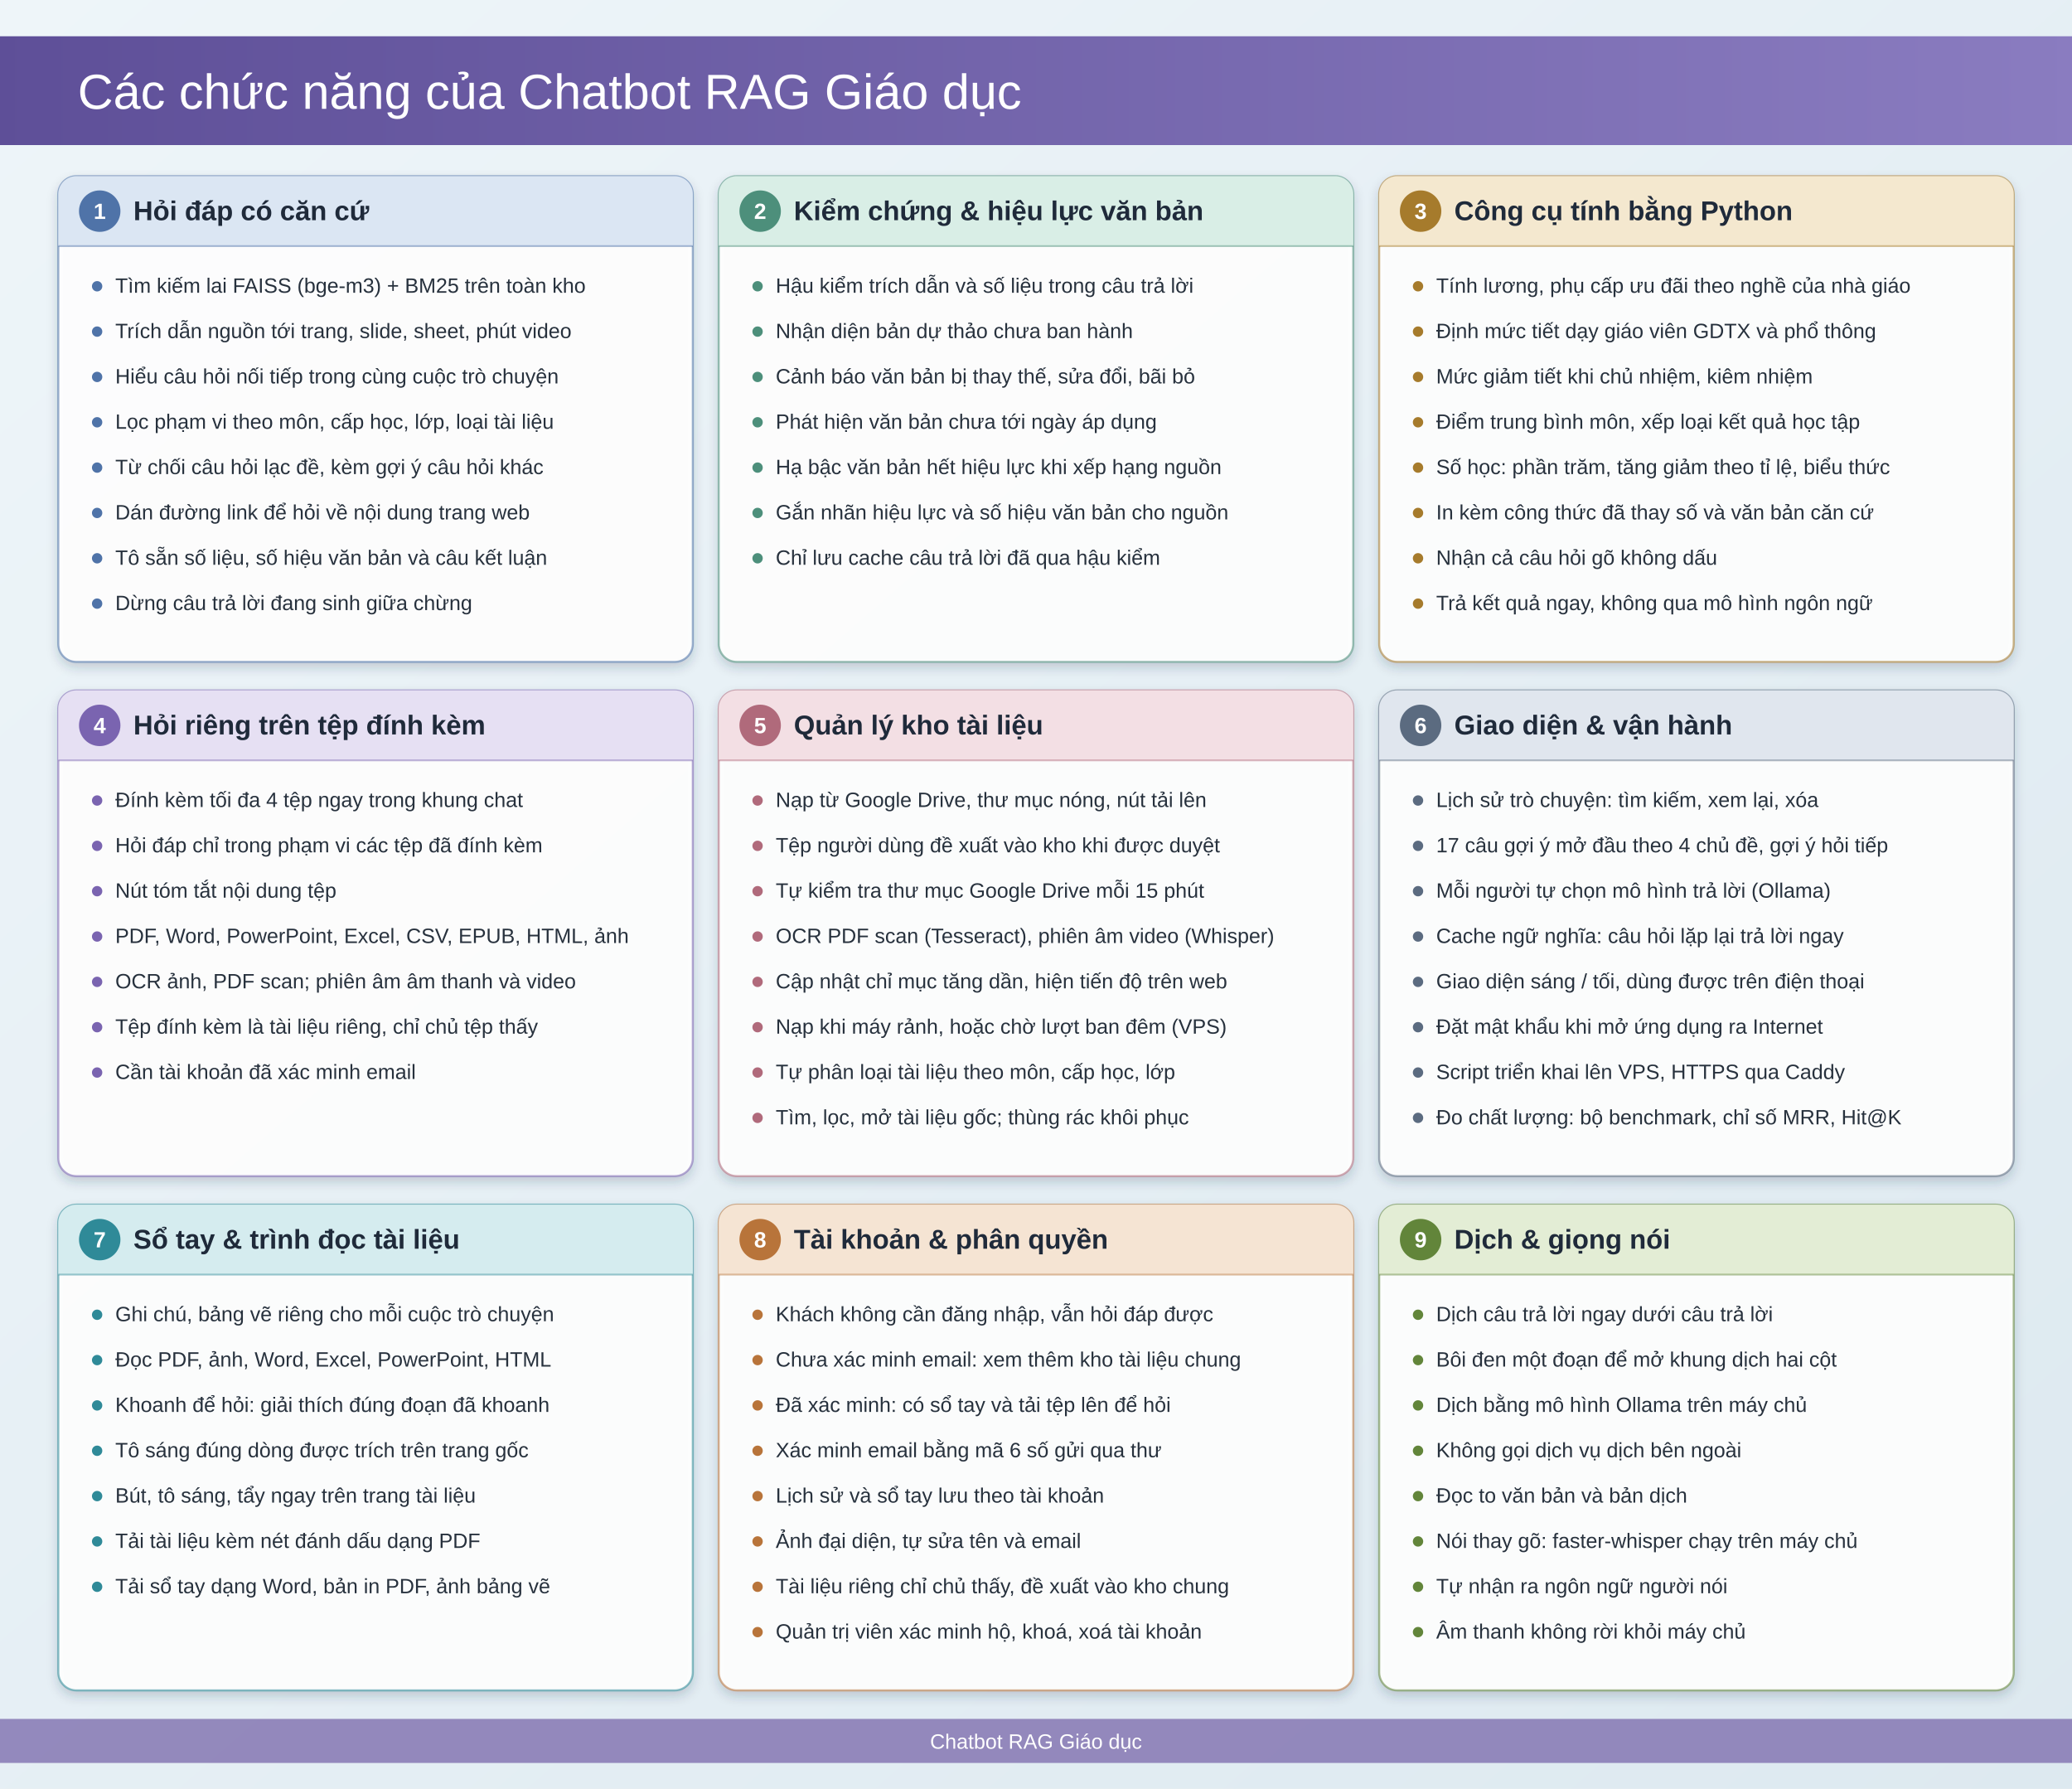
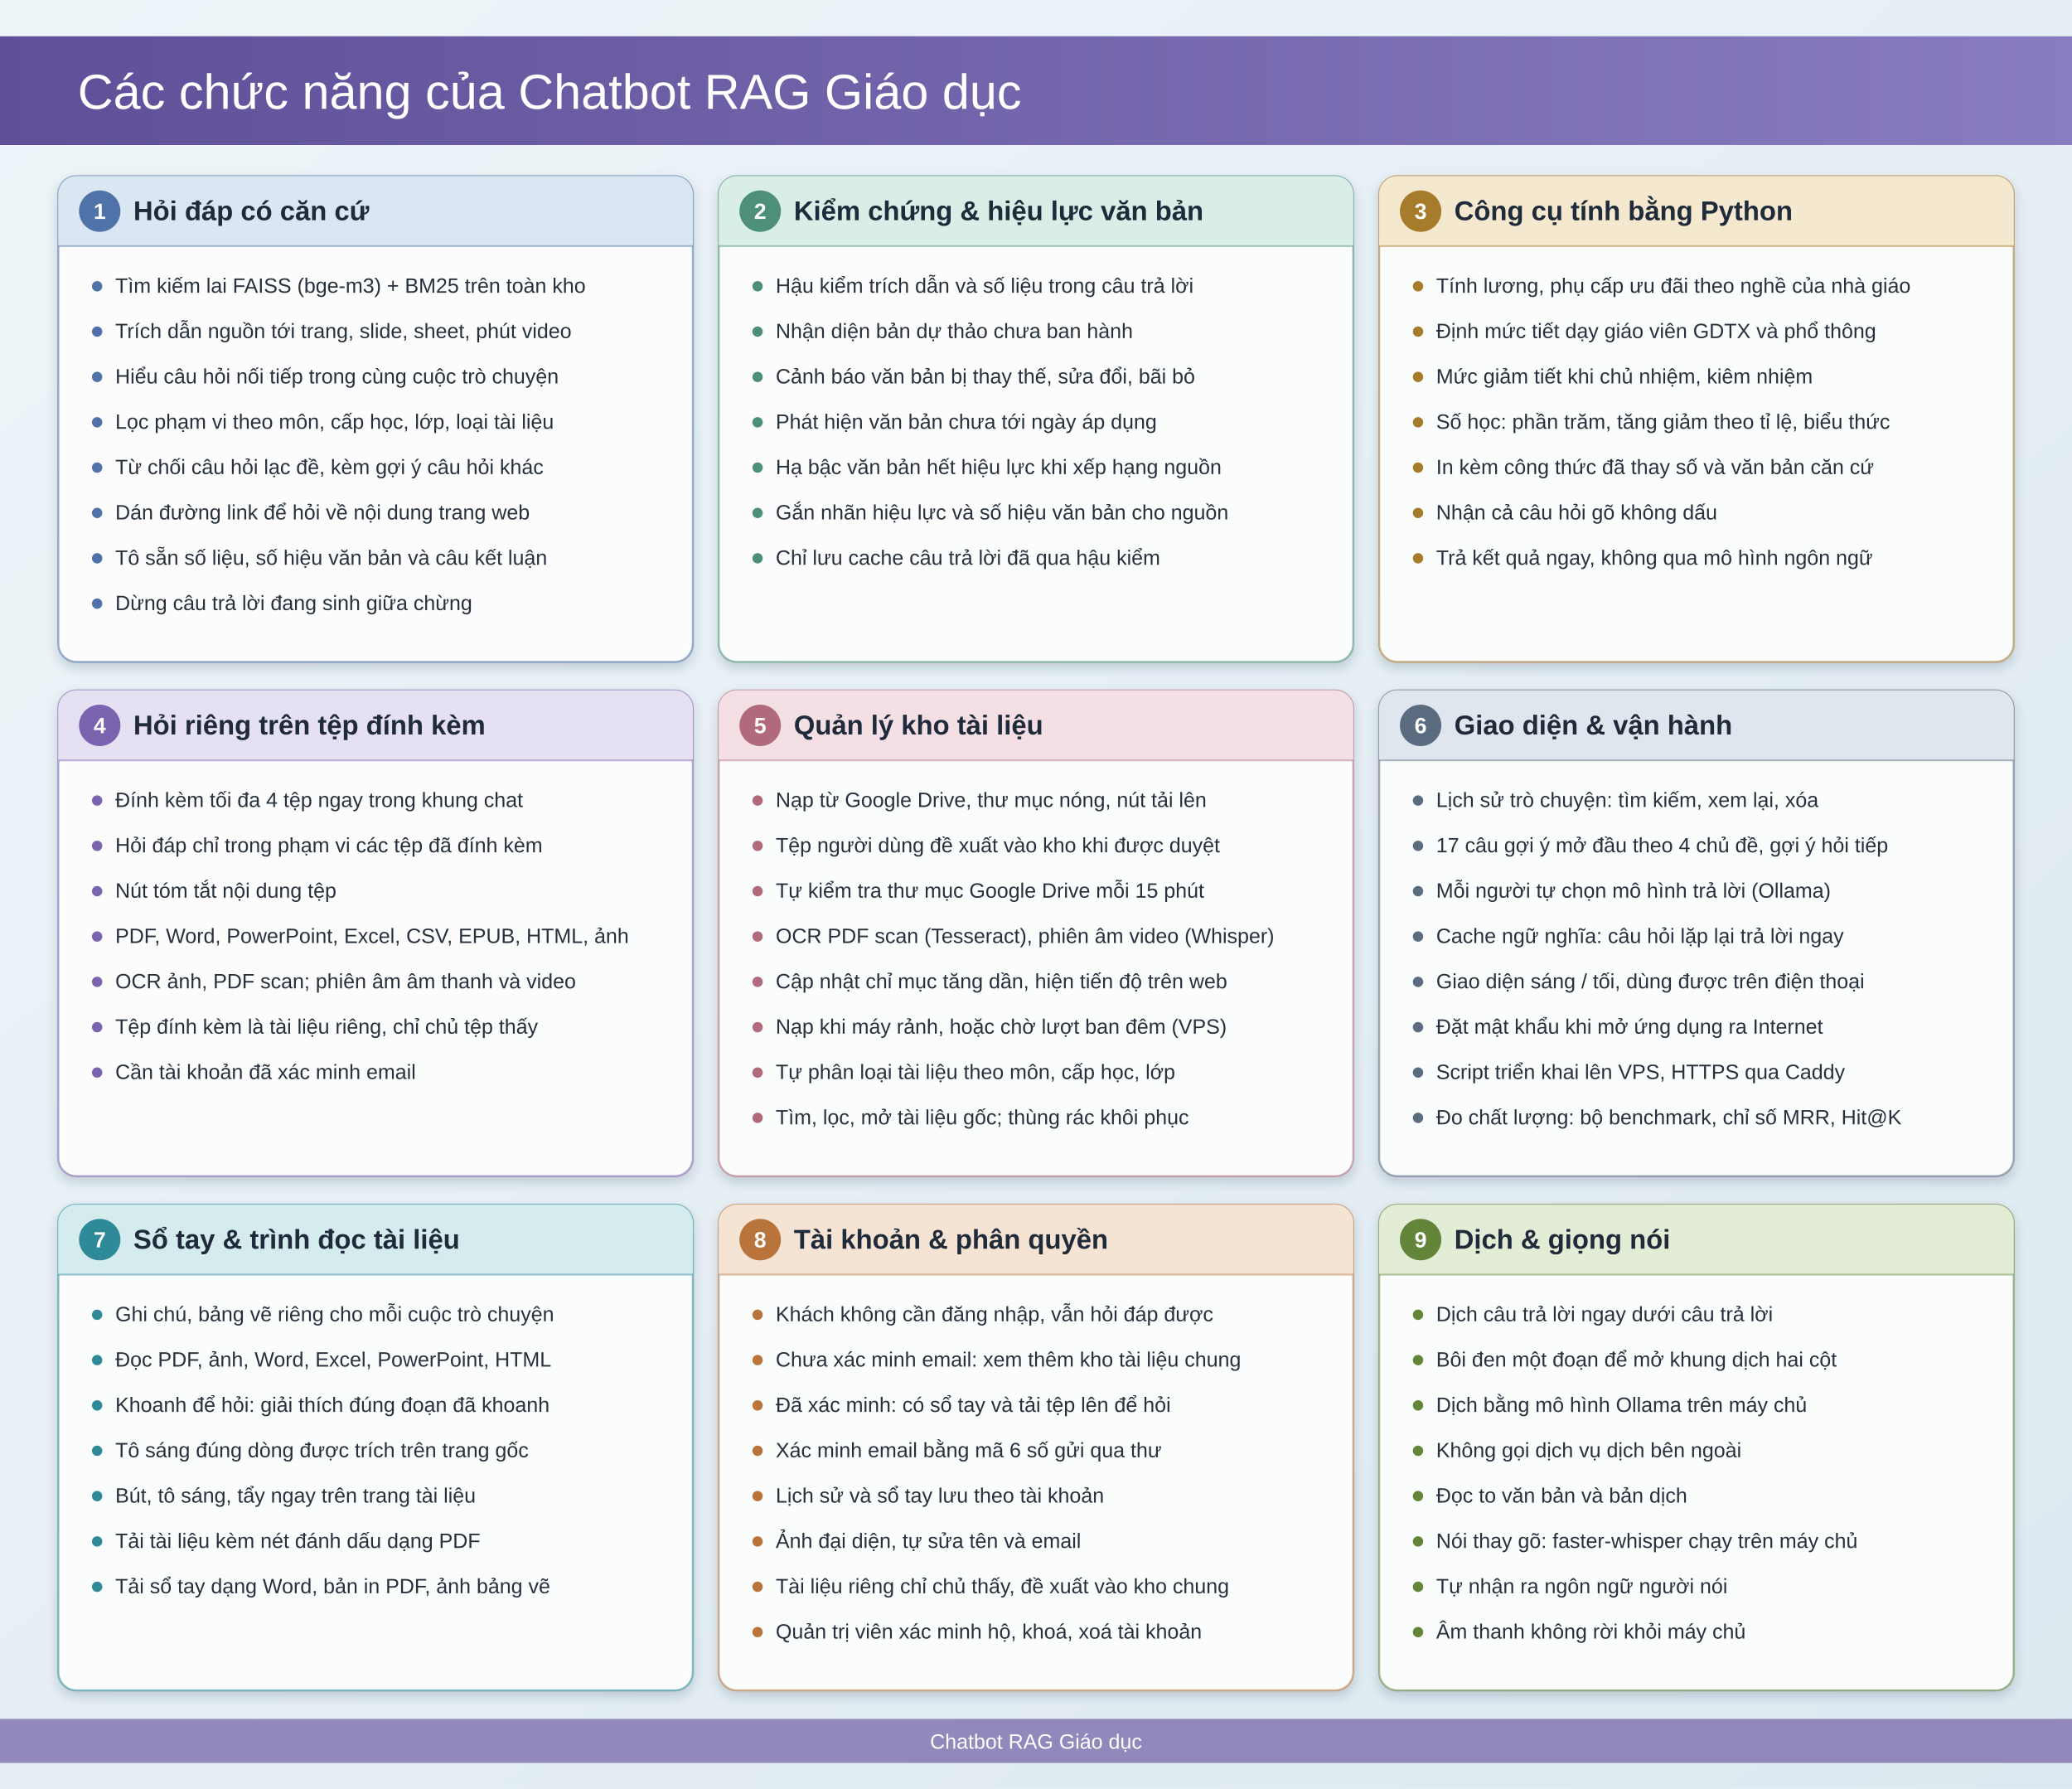
<svg xmlns="http://www.w3.org/2000/svg" viewBox="0 0 1600 1381" width="1600" height="1381" font-family="'Segoe UI', Arial, sans-serif">
  <defs>
    <linearGradient id="nen" x1="0" y1="0" x2="1" y2="1">
      <stop offset="0" stop-color="#eef5f9" />
      <stop offset="1" stop-color="#dde9f0" />
    </linearGradient>
    <linearGradient id="tieude" x1="0" y1="0" x2="1" y2="0">
      <stop offset="0" stop-color="#5e4f98" />
      <stop offset="1" stop-color="#8a7cc0" />
    </linearGradient>
    <filter id="bong" x="-10%" y="-10%" width="120%" height="130%">
      <feDropShadow dx="0" dy="4" stdDeviation="4" flood-color="#2d3a4a" flood-opacity="0.22" />
    </filter>
  </defs>
  <rect width="1600" height="1381" fill="url(#nen)" />
  <rect x="0" y="28" width="1600" height="84" fill="url(#tieude)" />
  <text x="60" y="84" font-size="38" fill="#ffffff">Các chức năng của Chatbot RAG Giáo dục</text>
  <g filter="url(#bong)">
    <rect x="45" y="136" width="490" height="375" rx="14" fill="#ffffff" fill-opacity="0.92" stroke="#4f73a8" stroke-opacity="0.55" stroke-width="1.6" />
  </g>
  <path d="M45,150 a14,14 0 0 1 14,-14 h462 a14,14 0 0 1 14,14 v40 h-490 z" fill="#dbe6f3" />
  <line x1="45" y1="190" x2="535" y2="190" stroke="#4f73a8" stroke-opacity="0.45" stroke-width="1.4" />
  <circle cx="77" cy="163" r="16" fill="#4f73a8" />
  <text x="77" y="169" font-size="17" font-weight="700" fill="#ffffff" text-anchor="middle">1</text>
  <text x="103" y="170" font-size="21" font-weight="700" fill="#1f2a3a">Hỏi đáp có căn cứ</text>
  <circle cx="75" cy="221" r="4" fill="#4f73a8" />
  <text x="89" y="226" font-size="16" fill="#27313d">Tìm kiếm lai FAISS (bge-m3) + BM25 trên toàn kho</text>
  <circle cx="75" cy="256" r="4" fill="#4f73a8" />
  <text x="89" y="261" font-size="16" fill="#27313d">Trích dẫn nguồn tới trang, slide, sheet, phút video</text>
  <circle cx="75" cy="291" r="4" fill="#4f73a8" />
  <text x="89" y="296" font-size="16" fill="#27313d">Hiểu câu hỏi nối tiếp trong cùng cuộc trò chuyện</text>
  <circle cx="75" cy="326" r="4" fill="#4f73a8" />
  <text x="89" y="331" font-size="16" fill="#27313d">Lọc phạm vi theo môn, cấp học, lớp, loại tài liệu</text>
  <circle cx="75" cy="361" r="4" fill="#4f73a8" />
  <text x="89" y="366" font-size="16" fill="#27313d">Từ chối câu hỏi lạc đề, kèm gợi ý câu hỏi khác</text>
  <circle cx="75" cy="396" r="4" fill="#4f73a8" />
  <text x="89" y="401" font-size="16" fill="#27313d">Dán đường link để hỏi về nội dung trang web</text>
  <circle cx="75" cy="431" r="4" fill="#4f73a8" />
  <text x="89" y="436" font-size="16" fill="#27313d">Tô sẵn số liệu, số hiệu văn bản và câu kết luận</text>
  <circle cx="75" cy="466" r="4" fill="#4f73a8" />
  <text x="89" y="471" font-size="16" fill="#27313d">Dừng câu trả lời đang sinh giữa chừng</text>
  <g filter="url(#bong)">
    <rect x="555" y="136" width="490" height="375" rx="14" fill="#ffffff" fill-opacity="0.92" stroke="#4d8f7b" stroke-opacity="0.55" stroke-width="1.6" />
  </g>
  <path d="M555,150 a14,14 0 0 1 14,-14 h462 a14,14 0 0 1 14,14 v40 h-490 z" fill="#d9eee6" />
  <line x1="555" y1="190" x2="1045" y2="190" stroke="#4d8f7b" stroke-opacity="0.45" stroke-width="1.4" />
  <circle cx="587" cy="163" r="16" fill="#4d8f7b" />
  <text x="587" y="169" font-size="17" font-weight="700" fill="#ffffff" text-anchor="middle">2</text>
  <text x="613" y="170" font-size="21" font-weight="700" fill="#1f2a3a">Kiểm chứng &amp; hiệu lực văn bản</text>
  <circle cx="585" cy="221" r="4" fill="#4d8f7b" />
  <text x="599" y="226" font-size="16" fill="#27313d">Hậu kiểm trích dẫn và số liệu trong câu trả lời</text>
  <circle cx="585" cy="256" r="4" fill="#4d8f7b" />
  <text x="599" y="261" font-size="16" fill="#27313d">Nhận diện bản dự thảo chưa ban hành</text>
  <circle cx="585" cy="291" r="4" fill="#4d8f7b" />
  <text x="599" y="296" font-size="16" fill="#27313d">Cảnh báo văn bản bị thay thế, sửa đổi, bãi bỏ</text>
  <circle cx="585" cy="326" r="4" fill="#4d8f7b" />
  <text x="599" y="331" font-size="16" fill="#27313d">Phát hiện văn bản chưa tới ngày áp dụng</text>
  <circle cx="585" cy="361" r="4" fill="#4d8f7b" />
  <text x="599" y="366" font-size="16" fill="#27313d">Hạ bậc văn bản hết hiệu lực khi xếp hạng nguồn</text>
  <circle cx="585" cy="396" r="4" fill="#4d8f7b" />
  <text x="599" y="401" font-size="16" fill="#27313d">Gắn nhãn hiệu lực và số hiệu văn bản cho nguồn</text>
  <circle cx="585" cy="431" r="4" fill="#4d8f7b" />
  <text x="599" y="436" font-size="16" fill="#27313d">Chỉ lưu cache câu trả lời đã qua hậu kiểm</text>
  <g filter="url(#bong)">
    <rect x="1065" y="136" width="490" height="375" rx="14" fill="#ffffff" fill-opacity="0.92" stroke="#a67b2c" stroke-opacity="0.55" stroke-width="1.6" />
  </g>
  <path d="M1065,150 a14,14 0 0 1 14,-14 h462 a14,14 0 0 1 14,14 v40 h-490 z" fill="#f4e8cf" />
  <line x1="1065" y1="190" x2="1555" y2="190" stroke="#a67b2c" stroke-opacity="0.45" stroke-width="1.4" />
  <circle cx="1097" cy="163" r="16" fill="#a67b2c" />
  <text x="1097" y="169" font-size="17" font-weight="700" fill="#ffffff" text-anchor="middle">3</text>
  <text x="1123" y="170" font-size="21" font-weight="700" fill="#1f2a3a">Công cụ tính bằng Python</text>
  <circle cx="1095" cy="221" r="4" fill="#a67b2c" />
  <text x="1109" y="226" font-size="16" fill="#27313d">Tính lương, phụ cấp ưu đãi theo nghề của nhà giáo</text>
  <circle cx="1095" cy="256" r="4" fill="#a67b2c" />
  <text x="1109" y="261" font-size="16" fill="#27313d">Định mức tiết dạy giáo viên GDTX và phổ thông</text>
  <circle cx="1095" cy="291" r="4" fill="#a67b2c" />
  <text x="1109" y="296" font-size="16" fill="#27313d">Mức giảm tiết khi chủ nhiệm, kiêm nhiệm</text>
  <circle cx="1095" cy="326" r="4" fill="#a67b2c" />
-   <text x="1109" y="331" font-size="16" fill="#27313d">Điểm trung bình môn, xếp loại kết quả học tập</text>
+   <text x="1109" y="331" font-size="16" fill="#27313d">Số học: phần trăm, tăng giảm theo tỉ lệ, biểu thức</text>
  <circle cx="1095" cy="361" r="4" fill="#a67b2c" />
-   <text x="1109" y="366" font-size="16" fill="#27313d">Số học: phần trăm, tăng giảm theo tỉ lệ, biểu thức</text>
+   <text x="1109" y="366" font-size="16" fill="#27313d">In kèm công thức đã thay số và văn bản căn cứ</text>
  <circle cx="1095" cy="396" r="4" fill="#a67b2c" />
-   <text x="1109" y="401" font-size="16" fill="#27313d">In kèm công thức đã thay số và văn bản căn cứ</text>
+   <text x="1109" y="401" font-size="16" fill="#27313d">Nhận cả câu hỏi gõ không dấu</text>
  <circle cx="1095" cy="431" r="4" fill="#a67b2c" />
-   <text x="1109" y="436" font-size="16" fill="#27313d">Nhận cả câu hỏi gõ không dấu</text>
-   <circle cx="1095" cy="466" r="4" fill="#a67b2c" />
-   <text x="1109" y="471" font-size="16" fill="#27313d">Trả kết quả ngay, không qua mô hình ngôn ngữ</text>
+   <text x="1109" y="436" font-size="16" fill="#27313d">Trả kết quả ngay, không qua mô hình ngôn ngữ</text>
  <g filter="url(#bong)">
    <rect x="45" y="533" width="490" height="375" rx="14" fill="#ffffff" fill-opacity="0.92" stroke="#7a64b0" stroke-opacity="0.55" stroke-width="1.6" />
  </g>
  <path d="M45,547 a14,14 0 0 1 14,-14 h462 a14,14 0 0 1 14,14 v40 h-490 z" fill="#e6e0f3" />
  <line x1="45" y1="587" x2="535" y2="587" stroke="#7a64b0" stroke-opacity="0.45" stroke-width="1.4" />
  <circle cx="77" cy="560" r="16" fill="#7a64b0" />
  <text x="77" y="566" font-size="17" font-weight="700" fill="#ffffff" text-anchor="middle">4</text>
  <text x="103" y="567" font-size="21" font-weight="700" fill="#1f2a3a">Hỏi riêng trên tệp đính kèm</text>
  <circle cx="75" cy="618" r="4" fill="#7a64b0" />
  <text x="89" y="623" font-size="16" fill="#27313d">Đính kèm tối đa 4 tệp ngay trong khung chat</text>
  <circle cx="75" cy="653" r="4" fill="#7a64b0" />
  <text x="89" y="658" font-size="16" fill="#27313d">Hỏi đáp chỉ trong phạm vi các tệp đã đính kèm</text>
  <circle cx="75" cy="688" r="4" fill="#7a64b0" />
  <text x="89" y="693" font-size="16" fill="#27313d">Nút tóm tắt nội dung tệp</text>
  <circle cx="75" cy="723" r="4" fill="#7a64b0" />
  <text x="89" y="728" font-size="16" fill="#27313d">PDF, Word, PowerPoint, Excel, CSV, EPUB, HTML, ảnh</text>
  <circle cx="75" cy="758" r="4" fill="#7a64b0" />
  <text x="89" y="763" font-size="16" fill="#27313d">OCR ảnh, PDF scan; phiên âm âm thanh và video</text>
  <circle cx="75" cy="793" r="4" fill="#7a64b0" />
  <text x="89" y="798" font-size="16" fill="#27313d">Tệp đính kèm là tài liệu riêng, chỉ chủ tệp thấy</text>
  <circle cx="75" cy="828" r="4" fill="#7a64b0" />
  <text x="89" y="833" font-size="16" fill="#27313d">Cần tài khoản đã xác minh email</text>
  <g filter="url(#bong)">
    <rect x="555" y="533" width="490" height="375" rx="14" fill="#ffffff" fill-opacity="0.92" stroke="#b06a7b" stroke-opacity="0.55" stroke-width="1.6" />
  </g>
  <path d="M555,547 a14,14 0 0 1 14,-14 h462 a14,14 0 0 1 14,14 v40 h-490 z" fill="#f3dfe4" />
  <line x1="555" y1="587" x2="1045" y2="587" stroke="#b06a7b" stroke-opacity="0.45" stroke-width="1.4" />
  <circle cx="587" cy="560" r="16" fill="#b06a7b" />
  <text x="587" y="566" font-size="17" font-weight="700" fill="#ffffff" text-anchor="middle">5</text>
  <text x="613" y="567" font-size="21" font-weight="700" fill="#1f2a3a">Quản lý kho tài liệu</text>
  <circle cx="585" cy="618" r="4" fill="#b06a7b" />
  <text x="599" y="623" font-size="16" fill="#27313d">Nạp từ Google Drive, thư mục nóng, nút tải lên</text>
  <circle cx="585" cy="653" r="4" fill="#b06a7b" />
  <text x="599" y="658" font-size="16" fill="#27313d">Tệp người dùng đề xuất vào kho khi được duyệt</text>
  <circle cx="585" cy="688" r="4" fill="#b06a7b" />
  <text x="599" y="693" font-size="16" fill="#27313d">Tự kiểm tra thư mục Google Drive mỗi 15 phút</text>
  <circle cx="585" cy="723" r="4" fill="#b06a7b" />
  <text x="599" y="728" font-size="16" fill="#27313d">OCR PDF scan (Tesseract), phiên âm video (Whisper)</text>
  <circle cx="585" cy="758" r="4" fill="#b06a7b" />
  <text x="599" y="763" font-size="16" fill="#27313d">Cập nhật chỉ mục tăng dần, hiện tiến độ trên web</text>
  <circle cx="585" cy="793" r="4" fill="#b06a7b" />
  <text x="599" y="798" font-size="16" fill="#27313d">Nạp khi máy rảnh, hoặc chờ lượt ban đêm (VPS)</text>
  <circle cx="585" cy="828" r="4" fill="#b06a7b" />
  <text x="599" y="833" font-size="16" fill="#27313d">Tự phân loại tài liệu theo môn, cấp học, lớp</text>
  <circle cx="585" cy="863" r="4" fill="#b06a7b" />
  <text x="599" y="868" font-size="16" fill="#27313d">Tìm, lọc, mở tài liệu gốc; thùng rác khôi phục</text>
  <g filter="url(#bong)">
    <rect x="1065" y="533" width="490" height="375" rx="14" fill="#ffffff" fill-opacity="0.92" stroke="#5b6b80" stroke-opacity="0.55" stroke-width="1.6" />
  </g>
  <path d="M1065,547 a14,14 0 0 1 14,-14 h462 a14,14 0 0 1 14,14 v40 h-490 z" fill="#e0e6ee" />
  <line x1="1065" y1="587" x2="1555" y2="587" stroke="#5b6b80" stroke-opacity="0.45" stroke-width="1.4" />
  <circle cx="1097" cy="560" r="16" fill="#5b6b80" />
  <text x="1097" y="566" font-size="17" font-weight="700" fill="#ffffff" text-anchor="middle">6</text>
  <text x="1123" y="567" font-size="21" font-weight="700" fill="#1f2a3a">Giao diện &amp; vận hành</text>
  <circle cx="1095" cy="618" r="4" fill="#5b6b80" />
  <text x="1109" y="623" font-size="16" fill="#27313d">Lịch sử trò chuyện: tìm kiếm, xem lại, xóa</text>
  <circle cx="1095" cy="653" r="4" fill="#5b6b80" />
  <text x="1109" y="658" font-size="16" fill="#27313d">17 câu gợi ý mở đầu theo 4 chủ đề, gợi ý hỏi tiếp</text>
  <circle cx="1095" cy="688" r="4" fill="#5b6b80" />
  <text x="1109" y="693" font-size="16" fill="#27313d">Mỗi người tự chọn mô hình trả lời (Ollama)</text>
  <circle cx="1095" cy="723" r="4" fill="#5b6b80" />
  <text x="1109" y="728" font-size="16" fill="#27313d">Cache ngữ nghĩa: câu hỏi lặp lại trả lời ngay</text>
  <circle cx="1095" cy="758" r="4" fill="#5b6b80" />
  <text x="1109" y="763" font-size="16" fill="#27313d">Giao diện sáng / tối, dùng được trên điện thoại</text>
  <circle cx="1095" cy="793" r="4" fill="#5b6b80" />
  <text x="1109" y="798" font-size="16" fill="#27313d">Đặt mật khẩu khi mở ứng dụng ra Internet</text>
  <circle cx="1095" cy="828" r="4" fill="#5b6b80" />
  <text x="1109" y="833" font-size="16" fill="#27313d">Script triển khai lên VPS, HTTPS qua Caddy</text>
  <circle cx="1095" cy="863" r="4" fill="#5b6b80" />
  <text x="1109" y="868" font-size="16" fill="#27313d">Đo chất lượng: bộ benchmark, chỉ số MRR, Hit@K</text>
  <g filter="url(#bong)">
    <rect x="45" y="930" width="490" height="375" rx="14" fill="#ffffff" fill-opacity="0.92" stroke="#2f8a98" stroke-opacity="0.55" stroke-width="1.6" />
  </g>
  <path d="M45,944 a14,14 0 0 1 14,-14 h462 a14,14 0 0 1 14,14 v40 h-490 z" fill="#d5ecef" />
  <line x1="45" y1="984" x2="535" y2="984" stroke="#2f8a98" stroke-opacity="0.45" stroke-width="1.4" />
  <circle cx="77" cy="957" r="16" fill="#2f8a98" />
  <text x="77" y="963" font-size="17" font-weight="700" fill="#ffffff" text-anchor="middle">7</text>
  <text x="103" y="964" font-size="21" font-weight="700" fill="#1f2a3a">Sổ tay &amp; trình đọc tài liệu</text>
  <circle cx="75" cy="1015" r="4" fill="#2f8a98" />
  <text x="89" y="1020" font-size="16" fill="#27313d">Ghi chú, bảng vẽ riêng cho mỗi cuộc trò chuyện</text>
  <circle cx="75" cy="1050" r="4" fill="#2f8a98" />
  <text x="89" y="1055" font-size="16" fill="#27313d">Đọc PDF, ảnh, Word, Excel, PowerPoint, HTML</text>
  <circle cx="75" cy="1085" r="4" fill="#2f8a98" />
  <text x="89" y="1090" font-size="16" fill="#27313d">Khoanh để hỏi: giải thích đúng đoạn đã khoanh</text>
  <circle cx="75" cy="1120" r="4" fill="#2f8a98" />
  <text x="89" y="1125" font-size="16" fill="#27313d">Tô sáng đúng dòng được trích trên trang gốc</text>
  <circle cx="75" cy="1155" r="4" fill="#2f8a98" />
  <text x="89" y="1160" font-size="16" fill="#27313d">Bút, tô sáng, tẩy ngay trên trang tài liệu</text>
  <circle cx="75" cy="1190" r="4" fill="#2f8a98" />
  <text x="89" y="1195" font-size="16" fill="#27313d">Tải tài liệu kèm nét đánh dấu dạng PDF</text>
  <circle cx="75" cy="1225" r="4" fill="#2f8a98" />
  <text x="89" y="1230" font-size="16" fill="#27313d">Tải sổ tay dạng Word, bản in PDF, ảnh bảng vẽ</text>
  <g filter="url(#bong)">
    <rect x="555" y="930" width="490" height="375" rx="14" fill="#ffffff" fill-opacity="0.92" stroke="#b8743a" stroke-opacity="0.55" stroke-width="1.6" />
  </g>
  <path d="M555,944 a14,14 0 0 1 14,-14 h462 a14,14 0 0 1 14,14 v40 h-490 z" fill="#f5e4d3" />
  <line x1="555" y1="984" x2="1045" y2="984" stroke="#b8743a" stroke-opacity="0.45" stroke-width="1.4" />
  <circle cx="587" cy="957" r="16" fill="#b8743a" />
  <text x="587" y="963" font-size="17" font-weight="700" fill="#ffffff" text-anchor="middle">8</text>
  <text x="613" y="964" font-size="21" font-weight="700" fill="#1f2a3a">Tài khoản &amp; phân quyền</text>
  <circle cx="585" cy="1015" r="4" fill="#b8743a" />
  <text x="599" y="1020" font-size="16" fill="#27313d">Khách không cần đăng nhập, vẫn hỏi đáp được</text>
  <circle cx="585" cy="1050" r="4" fill="#b8743a" />
  <text x="599" y="1055" font-size="16" fill="#27313d">Chưa xác minh email: xem thêm kho tài liệu chung</text>
  <circle cx="585" cy="1085" r="4" fill="#b8743a" />
  <text x="599" y="1090" font-size="16" fill="#27313d">Đã xác minh: có sổ tay và tải tệp lên để hỏi</text>
  <circle cx="585" cy="1120" r="4" fill="#b8743a" />
  <text x="599" y="1125" font-size="16" fill="#27313d">Xác minh email bằng mã 6 số gửi qua thư</text>
  <circle cx="585" cy="1155" r="4" fill="#b8743a" />
  <text x="599" y="1160" font-size="16" fill="#27313d">Lịch sử và sổ tay lưu theo tài khoản</text>
  <circle cx="585" cy="1190" r="4" fill="#b8743a" />
  <text x="599" y="1195" font-size="16" fill="#27313d">Ảnh đại diện, tự sửa tên và email</text>
  <circle cx="585" cy="1225" r="4" fill="#b8743a" />
  <text x="599" y="1230" font-size="16" fill="#27313d">Tài liệu riêng chỉ chủ thấy, đề xuất vào kho chung</text>
  <circle cx="585" cy="1260" r="4" fill="#b8743a" />
  <text x="599" y="1265" font-size="16" fill="#27313d">Quản trị viên xác minh hộ, khoá, xoá tài khoản</text>
  <g filter="url(#bong)">
    <rect x="1065" y="930" width="490" height="375" rx="14" fill="#ffffff" fill-opacity="0.92" stroke="#62853a" stroke-opacity="0.55" stroke-width="1.6" />
  </g>
  <path d="M1065,944 a14,14 0 0 1 14,-14 h462 a14,14 0 0 1 14,14 v40 h-490 z" fill="#e3edd5" />
  <line x1="1065" y1="984" x2="1555" y2="984" stroke="#62853a" stroke-opacity="0.45" stroke-width="1.4" />
  <circle cx="1097" cy="957" r="16" fill="#62853a" />
  <text x="1097" y="963" font-size="17" font-weight="700" fill="#ffffff" text-anchor="middle">9</text>
  <text x="1123" y="964" font-size="21" font-weight="700" fill="#1f2a3a">Dịch &amp; giọng nói</text>
  <circle cx="1095" cy="1015" r="4" fill="#62853a" />
  <text x="1109" y="1020" font-size="16" fill="#27313d">Dịch câu trả lời ngay dưới câu trả lời</text>
  <circle cx="1095" cy="1050" r="4" fill="#62853a" />
  <text x="1109" y="1055" font-size="16" fill="#27313d">Bôi đen một đoạn để mở khung dịch hai cột</text>
  <circle cx="1095" cy="1085" r="4" fill="#62853a" />
  <text x="1109" y="1090" font-size="16" fill="#27313d">Dịch bằng mô hình Ollama trên máy chủ</text>
  <circle cx="1095" cy="1120" r="4" fill="#62853a" />
  <text x="1109" y="1125" font-size="16" fill="#27313d">Không gọi dịch vụ dịch bên ngoài</text>
  <circle cx="1095" cy="1155" r="4" fill="#62853a" />
  <text x="1109" y="1160" font-size="16" fill="#27313d">Đọc to văn bản và bản dịch</text>
  <circle cx="1095" cy="1190" r="4" fill="#62853a" />
  <text x="1109" y="1195" font-size="16" fill="#27313d">Nói thay gõ: faster-whisper chạy trên máy chủ</text>
  <circle cx="1095" cy="1225" r="4" fill="#62853a" />
  <text x="1109" y="1230" font-size="16" fill="#27313d">Tự nhận ra ngôn ngữ người nói</text>
  <circle cx="1095" cy="1260" r="4" fill="#62853a" />
  <text x="1109" y="1265" font-size="16" fill="#27313d">Âm thanh không rời khỏi máy chủ</text>
  <rect x="0" y="1327" width="1600" height="34" fill="#8577b3" opacity="0.85" />
  <text x="800" y="1350" font-size="16" fill="#ffffff" text-anchor="middle">Chatbot RAG Giáo dục</text>
</svg>
